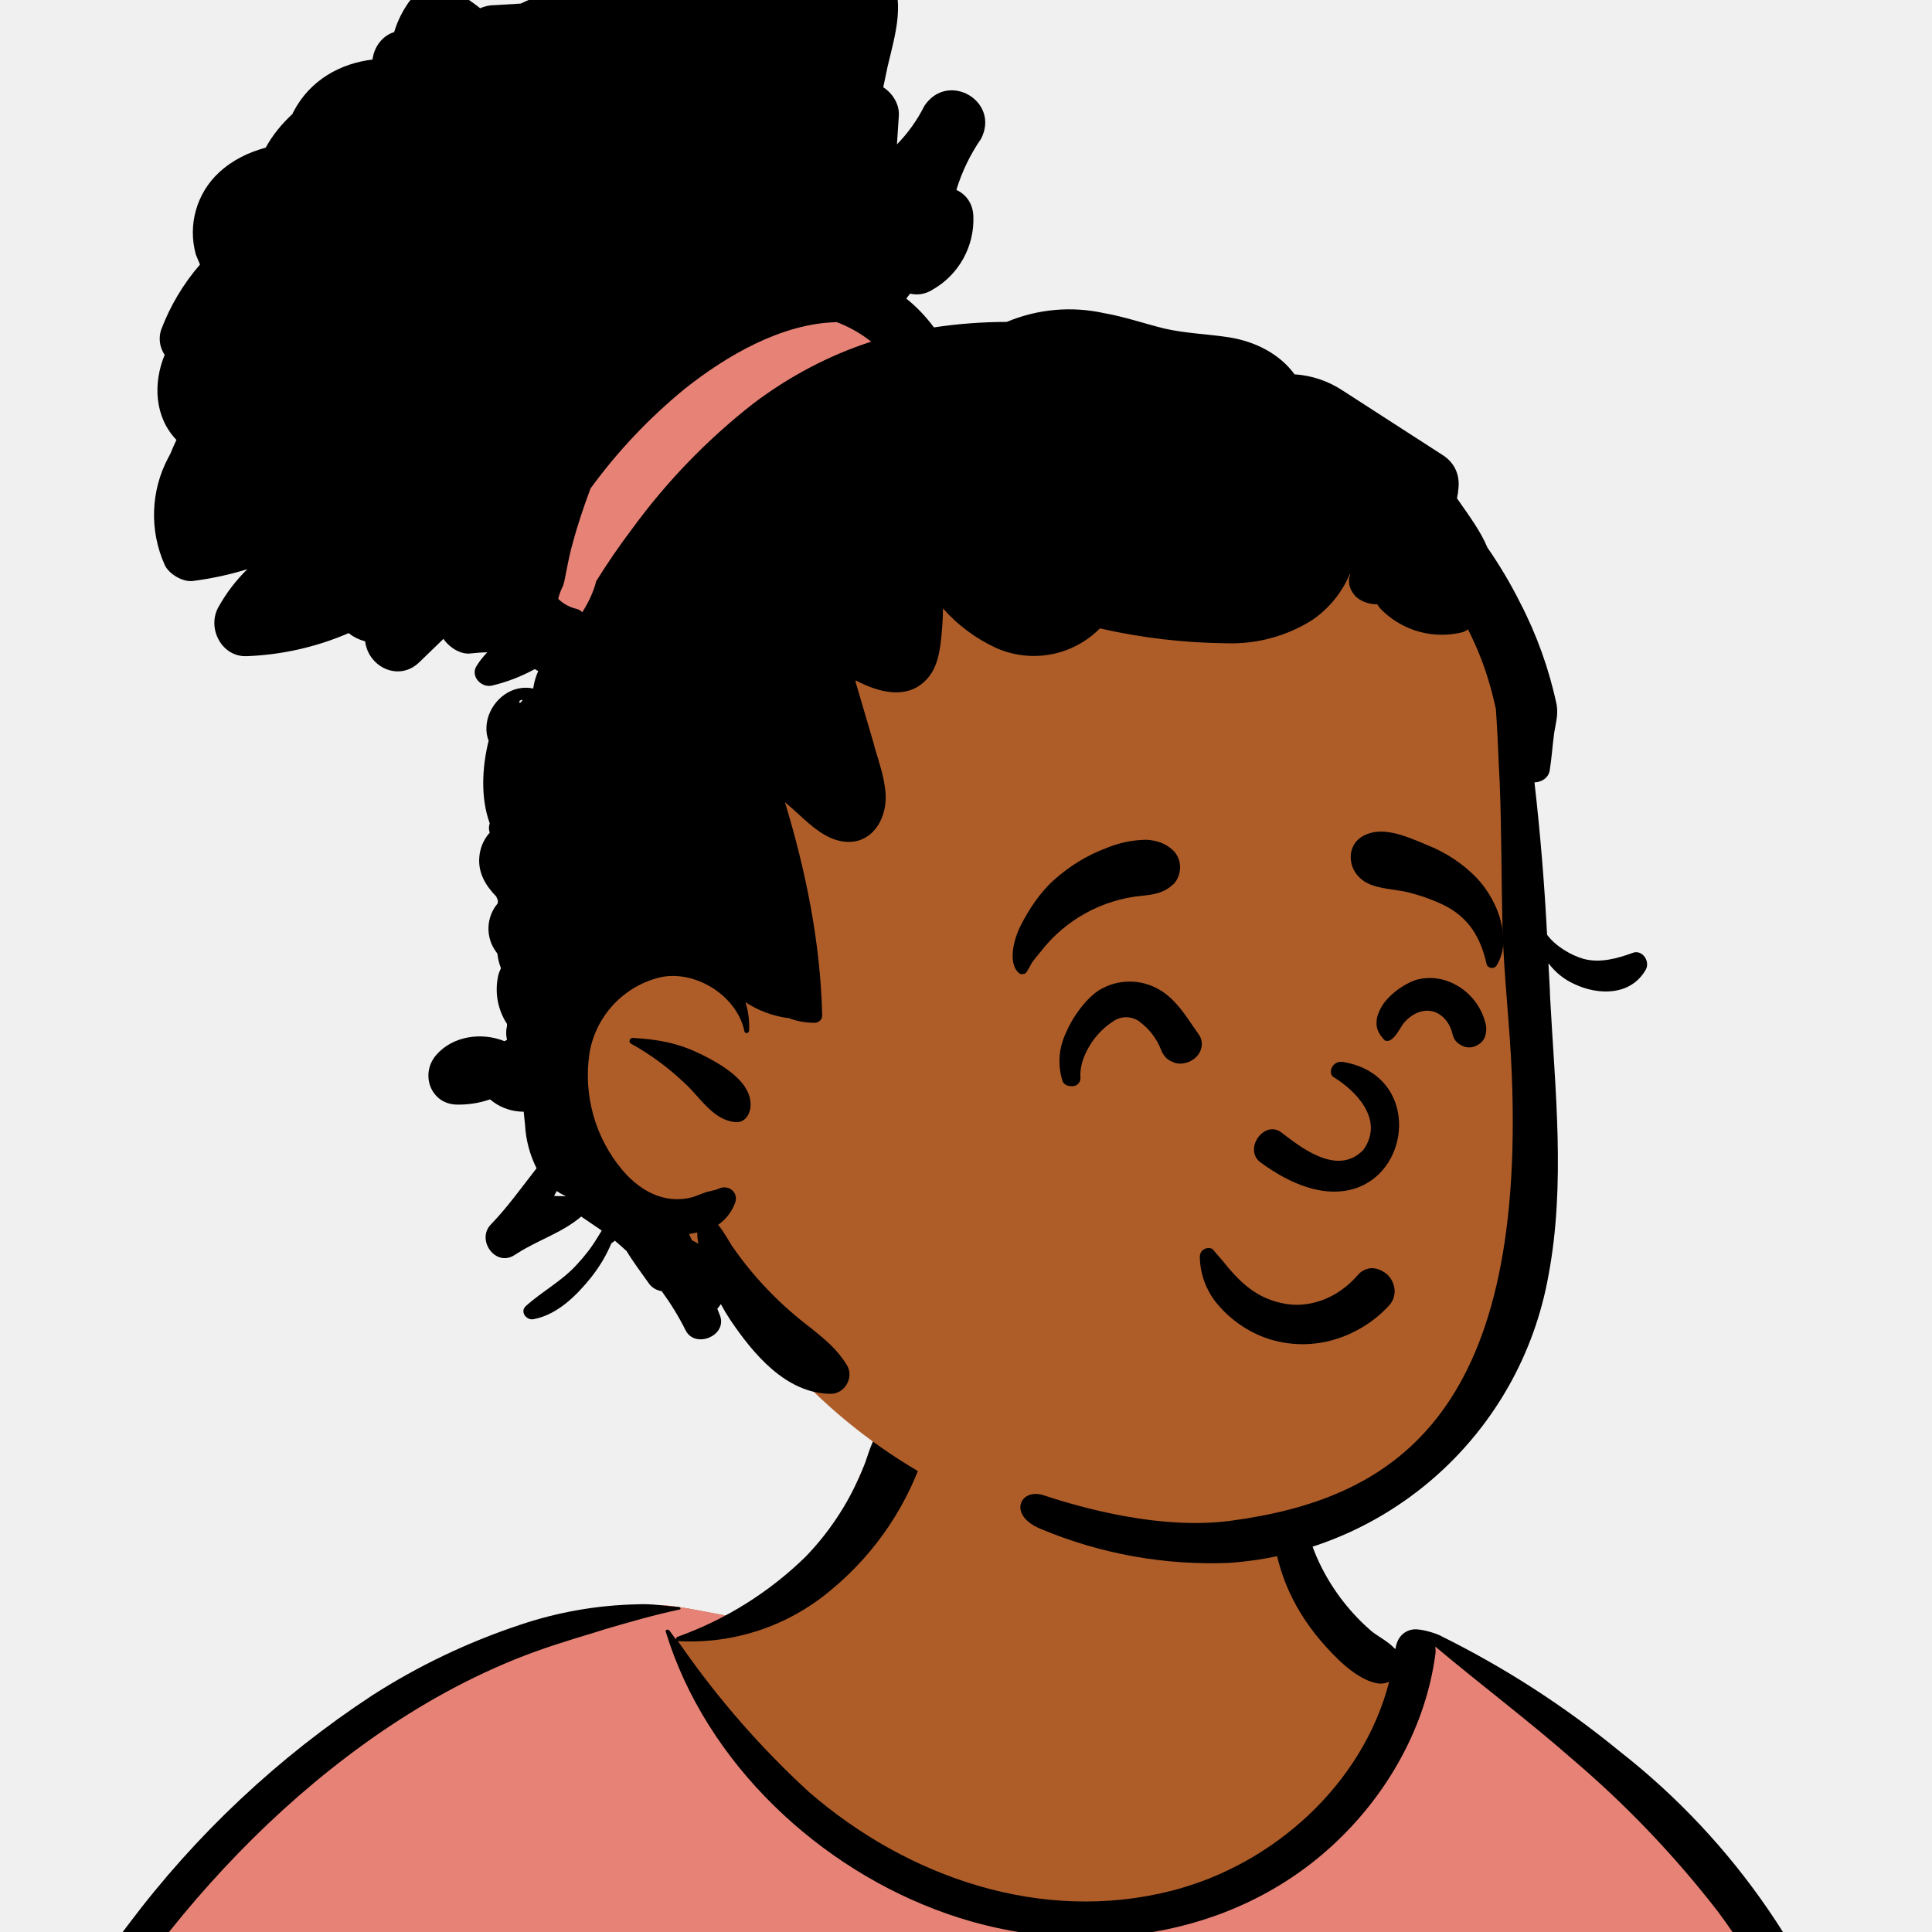
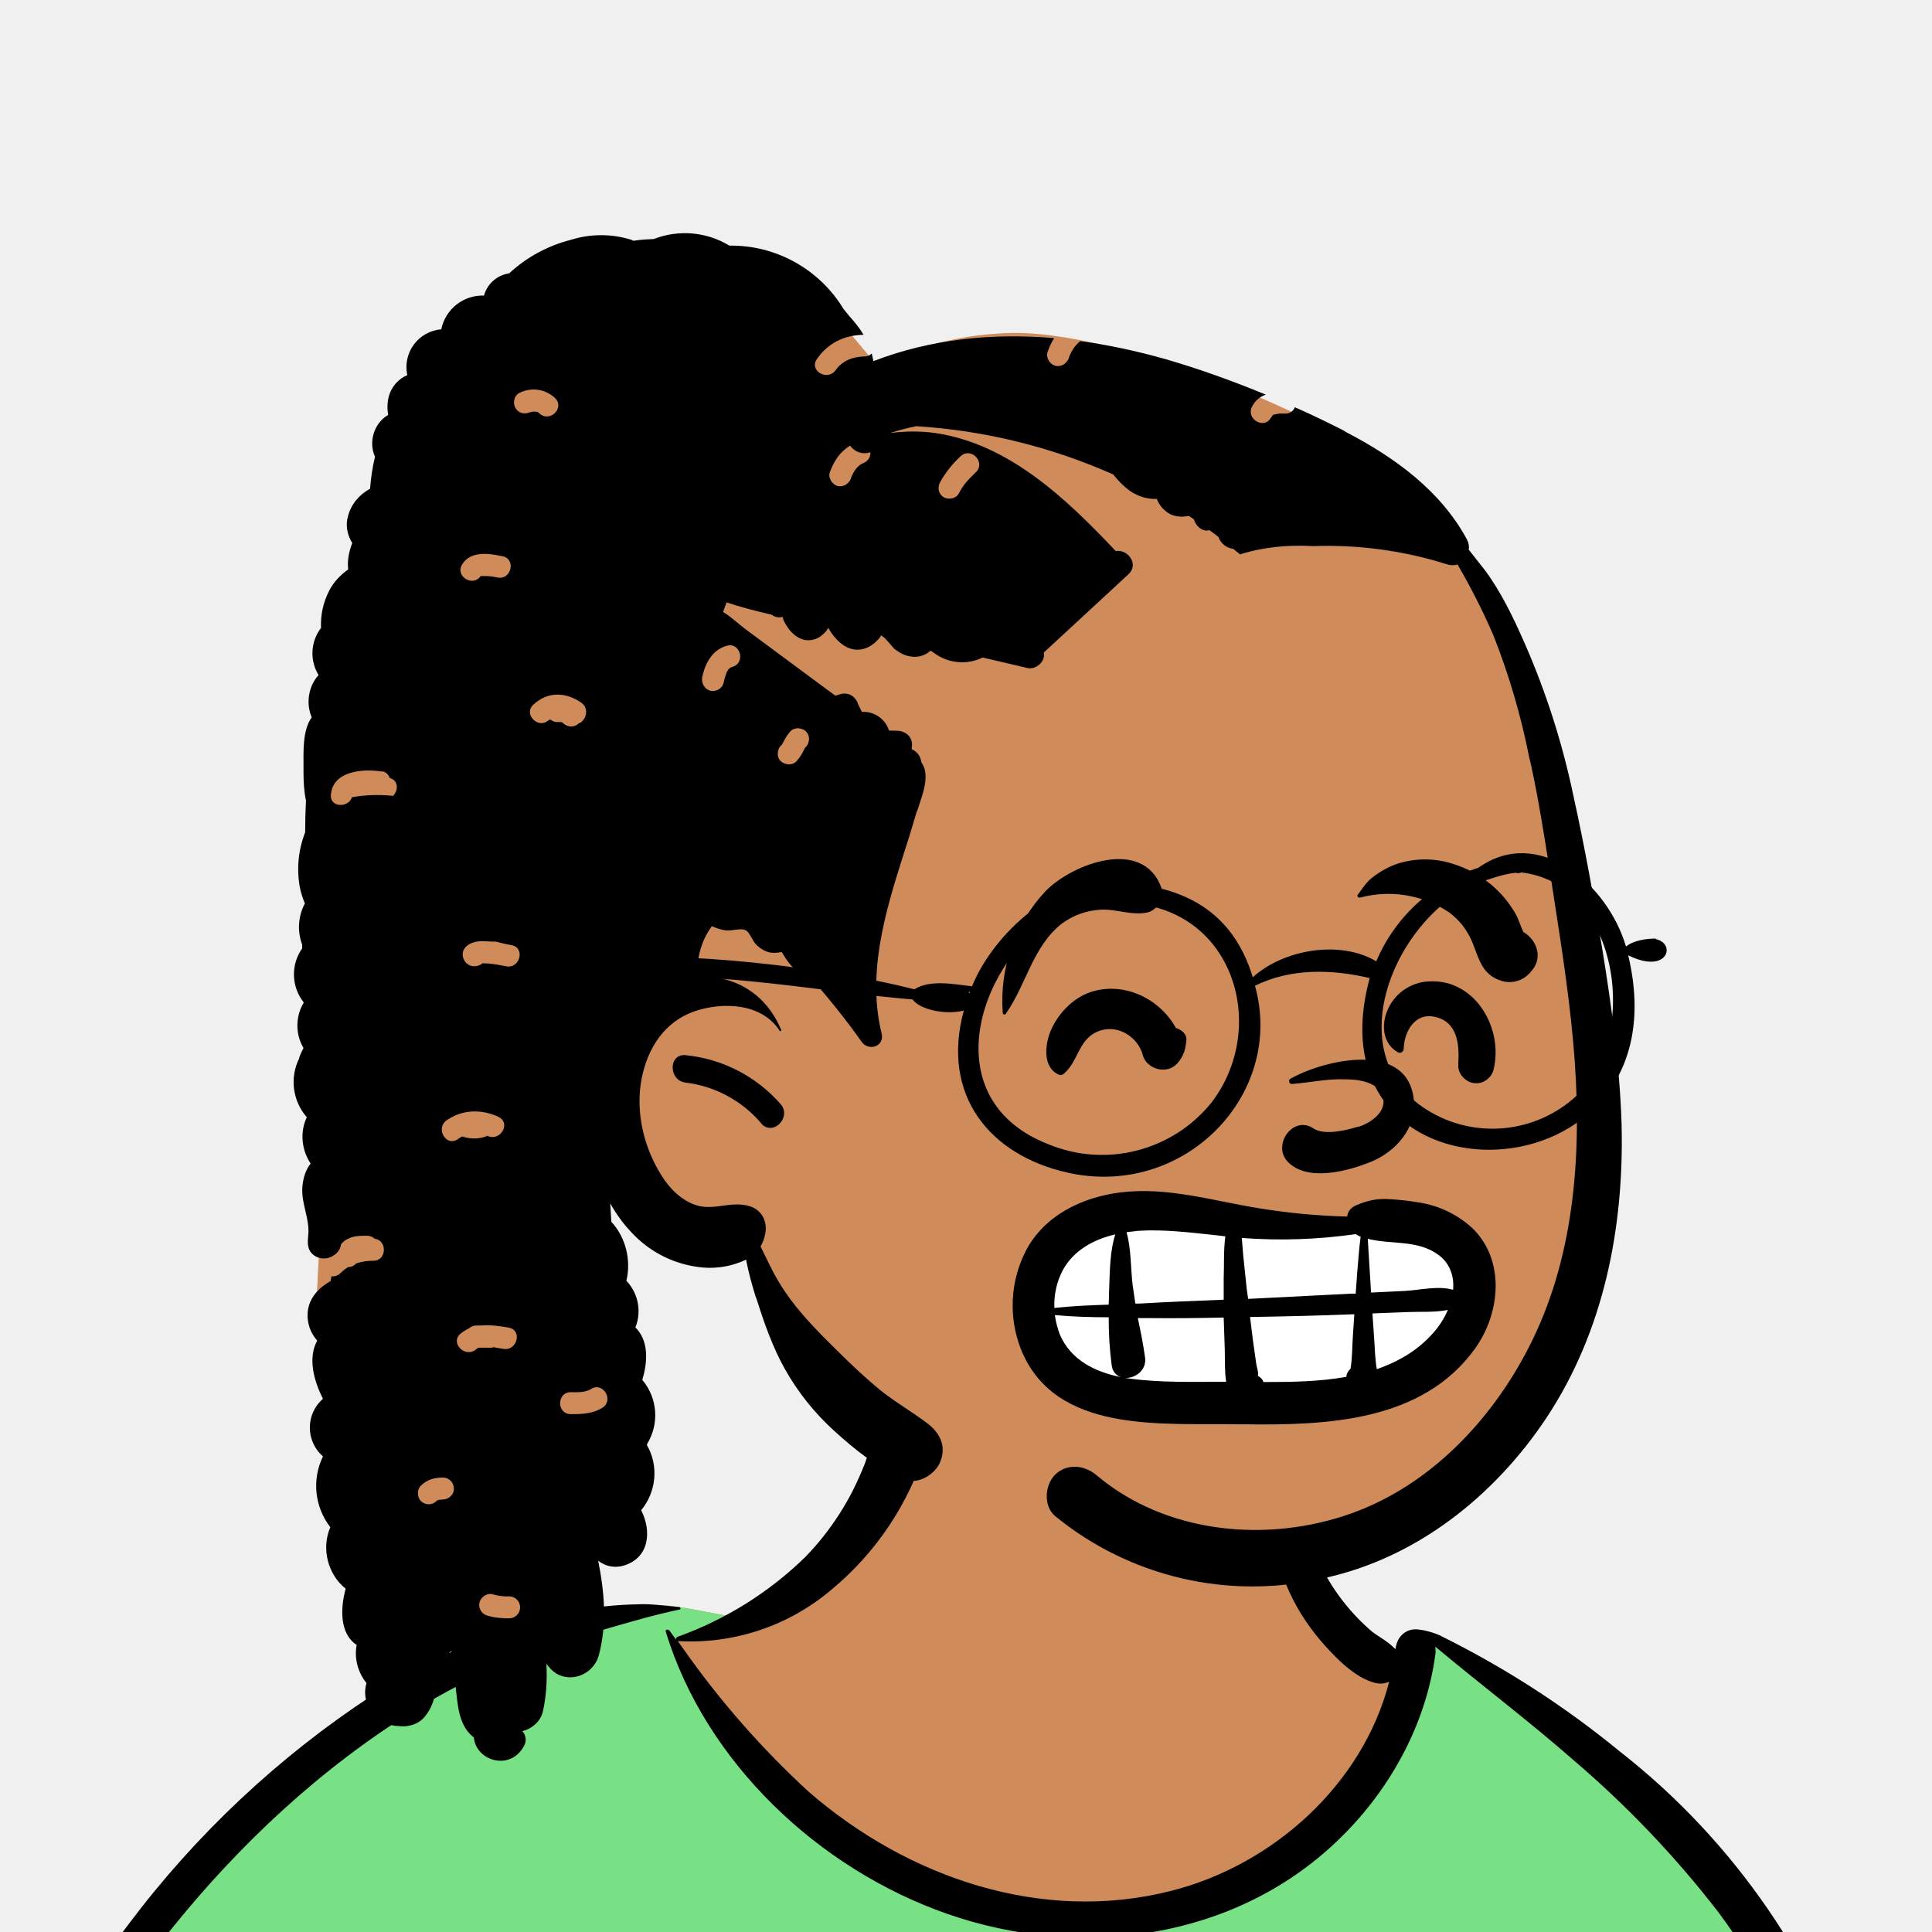
<svg xmlns="http://www.w3.org/2000/svg" viewBox="0 0 704 704" fill="none" shape-rendering="auto" width="256" height="256">
  <mask id="viewboxMask">
    <rect width="704" height="704" rx="0" ry="0" x="0" y="0" fill="#fff" />
  </mask>
  <g mask="url(#viewboxMask)">
    <g fill-rule="evenodd" clip-rule="evenodd">
-       <path d="M705.3 1074a2351.1 2351.1 0 0 1-15.6-101c-1-7.7-2.5-16.4 2.7-22 7.3-8 14-14.8 14.8-26.2.8-10.7-2.8-22.4-5-32.8a809.4 809.4 0 0 0-17.3-64.7c-6.6-21.7-13.9-43.2-21.3-64.6-6.9-20-13.5-40.3-22.5-59.5-17-36.5-46-63.5-81.6-81.6-9-4.5-27-20.5-36.3-24-8.5-3.4-8.5 6.3-16.9 2.6-6.7-2.9-13-6.7-16.7-13.2-4-7-14.3-16.9-15.9-25-3.3-17.4.3-32.2-12-45.3a90 90 0 0 0-41.1-23.8c-33.7-9.3-78.5-2.8-98.8 28.5-9.7 14.9-13 33-26.2 45.1-11.4 10.7-8.8 18-23.6 23.4-.9.3-23.6-4.5-24.4-4.2-16.2-3.5-31.7 6.2-46.5 11.8a325.4 325.4 0 0 0-63 32.3 399.2 399.2 0 0 0-102.3 98.5 482.5 482.5 0 0 0-76.4 161c-1.7 6.4-3.5 13-1.5 19.4 1.7 5.3 5.4 9.2 9.8 12.4 6 4.3 18 7 17.7 15.7-.1 6.6-2.4 13.5-3.5 20-1.3 7.7-2.3 15.5-3.4 23.2-4.8 35.4-8.6 71-10.3 106.6a920 920 0 0 0-.5 106c.1 2.3.8 4.5 2 6.2-1 .4-1.2 2.4.1 2.7l2.7.5a12 12 0 0 0 7 2.4l5.5.2c19.3 4 38.6 7.9 58.1 10.8 23.8 3.5 47.6 6.3 71.5 8.7 49.2 4.8 98 3.2 147.1.6a1877 1877 0 0 1 147.4-2c49.2 1.4 98.4 3.5 147.6 4.4 55 1 110-.5 164.8-5 7.5-.5 12.2-6.5 10.7-14-8.9-44.7-19-89.1-27-134Z" fill="#ae5d29" />
-       <path d="m201 597.5 1.2-.4c14.5-5.7 29.6-14.8 45.4-11.4.5-.2 10.8 1.9 17.9 3.2l-6.7 7L247 598c40.7 67.1 88.8 100.7 144.3 100.7 55.5 0 97.7-33.6 126.4-100.7l4-1c.4 0 1 .2 1.5.4 9.3 3.6 27.4 19.6 36.3 24.1 35.6 18 64.5 45 81.6 81.6 8.7 18.6 15.2 38 21.8 57.5l.7 2c7.4 21.4 14.7 43 21.3 64.6 6.3 20.4 12 41 16.6 61.8l.7 2.9c2.2 10.4 5.8 22 5 32.8a29 29 0 0 1-3 10.7l-80.4 29 38.4 261.3c-35.1 1.5-70.3 2-105.5 1.3-49.2-.9-98.4-3-147.6-4.3-47.7-1.2-95.3-.7-143 1.7l-12 .6a946.3 946.3 0 0 1-139.5-1l-3.1-.3v-38.3l16.3-212.9-83-15.6-81.3-39.5a21.7 21.7 0 0 1-5.6-8.8c-1.9-6-.5-12 1-18l.5-1.3a492.8 492.8 0 0 1 76.4-161A399.3 399.3 0 0 1 138 629.7c19.8-13 40.9-23.9 63-32.3Z" fill="#e78276" />
+       <path d="M705.3 1074a2351.1 2351.1 0 0 1-15.6-101c-1-7.7-2.5-16.4 2.7-22 7.3-8 14-14.8 14.8-26.2.8-10.7-2.8-22.4-5-32.8a809.4 809.4 0 0 0-17.3-64.7c-6.6-21.7-13.9-43.2-21.3-64.6-6.9-20-13.5-40.3-22.5-59.5-17-36.5-46-63.5-81.6-81.6-9-4.5-27-20.5-36.3-24-8.5-3.4-8.5 6.3-16.9 2.6-6.7-2.9-13-6.7-16.7-13.2-4-7-14.3-16.9-15.9-25-3.3-17.4.3-32.2-12-45.3a90 90 0 0 0-41.1-23.8c-33.7-9.3-78.5-2.8-98.8 28.5-9.7 14.9-13 33-26.2 45.1-11.4 10.7-8.8 18-23.6 23.4-.9.3-23.6-4.5-24.4-4.2-16.2-3.5-31.7 6.2-46.5 11.8a325.4 325.4 0 0 0-63 32.3 399.2 399.2 0 0 0-102.3 98.5 482.5 482.5 0 0 0-76.4 161c-1.7 6.4-3.5 13-1.5 19.4 1.7 5.3 5.4 9.2 9.8 12.4 6 4.3 18 7 17.7 15.7-.1 6.6-2.4 13.5-3.5 20-1.3 7.7-2.3 15.5-3.4 23.2-4.8 35.4-8.6 71-10.3 106.6a920 920 0 0 0-.5 106c.1 2.3.8 4.5 2 6.2-1 .4-1.2 2.4.1 2.7l2.7.5a12 12 0 0 0 7 2.4l5.5.2c19.3 4 38.6 7.9 58.1 10.8 23.8 3.5 47.6 6.3 71.5 8.7 49.2 4.8 98 3.2 147.1.6a1877 1877 0 0 1 147.4-2c49.2 1.4 98.4 3.5 147.6 4.4 55 1 110-.5 164.8-5 7.5-.5 12.2-6.5 10.7-14-8.9-44.7-19-89.1-27-134Z" fill="#d08b5b" />
+       <path d="m201 597.5 1.2-.4c14.5-5.7 29.6-14.8 45.4-11.4.5-.2 10.8 1.9 17.9 3.2l-6.7 7L247 598c40.7 67.1 88.8 100.7 144.3 100.7 55.5 0 97.7-33.6 126.4-100.7l4-1c.4 0 1 .2 1.5.4 9.3 3.6 27.4 19.6 36.3 24.1 35.6 18 64.5 45 81.6 81.6 8.7 18.6 15.2 38 21.8 57.5l.7 2c7.4 21.4 14.7 43 21.3 64.6 6.3 20.4 12 41 16.6 61.8l.7 2.9c2.2 10.4 5.8 22 5 32.8a29 29 0 0 1-3 10.7l-80.4 29 38.4 261.3c-35.1 1.5-70.3 2-105.5 1.3-49.2-.9-98.4-3-147.6-4.3-47.7-1.2-95.3-.7-143 1.7l-12 .6a946.3 946.3 0 0 1-139.5-1l-3.1-.3v-38.3l16.3-212.9-83-15.6-81.3-39.5a21.7 21.7 0 0 1-5.6-8.8c-1.9-6-.5-12 1-18l.5-1.3a492.8 492.8 0 0 1 76.4-161A399.3 399.3 0 0 1 138 629.7c19.8-13 40.9-23.9 63-32.3Z" fill="#78e185" />
      <path d="M232.2 584.6c5.1-.3 10.3.6 15.4 1 .4.1.6.8 0 .9-9 1.9-18 4.5-26.9 7.1l-3.8 1.2c-10 3-19.8 6-29.6 10-19.4 7.9-37.8 18.5-54.8 30.8C67.2 682.8 20 754.3-9.9 828.3a526 526 0 0 0-24.3 77c-.4 1.6-2 5.4-1 7 .7 1.3 3.6 2.1 5 2.9l4.5 2.3 25.2 12.9 2.3 1.1c38 18.6 78.4 34.4 121 35.5l.4-3.7a342 342 0 0 1 9.9-60c.3-1 1.6-.6 1.7.3 3 23.1 2 46.4 1 69.7-1.8 41-4.3 82.2-6.5 123.3-1.2 20.6-2.6 41-3.9 61.7-1.3 20.5-1.7 41.6-4.7 62-.6 4.6-6 7-10 6.6-4.4-.5-7.9-4.5-8-9 0-11.9 1.5-24 2.4-35.8l2.5-33.8c3.1-41.1 6.8-82.2 10.2-123.3a4771 4771 0 0 1 3.8-43.7C76.4 979.8 34.2 963-6.1 943.5c-.6 13.2-2 26.5-3.4 39.6-3.8 36.8-7.1 73.6-9.6 110.5a2254.2 2254.2 0 0 0-4.2 92.7l-.2 7c0 4.4-.5 8.5-4.3 11.7-3.7 3.3-8.9 3.5-12.6 0-5-4.6-4.2-10.9-4-17.1a1675.6 1675.6 0 0 1 1.8-47.2 1321 1321 0 0 1 10.5-109.5l2-14c3.5-26 7.5-52.7 15.5-77.9-3.1-1.5-6.2-3-9.3-4.7-5.5-2.7-11.2-5.4-16.6-8.4-4.2-2.5-7.9-5.8-9-10.8-1.4-5.5.6-11.5 2-16.9v-.4a502 502 0 0 1 26.6-80 523.2 523.2 0 0 1 67.8-117 353.8 353.8 0 0 1 88.7-83.3 239 239 0 0 1 53.8-25.7 142.6 142.6 0 0 1 42.8-7.5Zm90.1-66c6-6.5 18.1.2 15.2 8.8a108.2 108.2 0 0 1-34.7 52A79.4 79.4 0 0 1 247 598l1.7 2.4a321.1 321.1 0 0 0 46.1 52.6c36 31.2 84.8 48 132 36 37.1-9.4 69.8-38.8 79.4-76.2-1.3.6-3 .9-4.8.5-7.7-1.7-15.3-9.8-20.3-15.6-5.3-6.3-9.5-13-12.6-20.7-5.6-14-7.4-32.1.3-45.7 1-1.7 3-.7 3.3 1l.3 2.5c1.5 12.7 3.3 25 9.3 36.6a76 76 0 0 0 18.2 23.1c2.6 2 5.8 3.6 8.1 6l.5.4c.6-5 4.1-7.3 7.6-7.2 3.3.2 7.3 1.6 8.8 2.3l.1.1a341 341 0 0 1 65.1 42 259 259 0 0 1 88.4 129c7.5 25.3 11.8 51.4 16.3 77.4l2.8 16c4.2 23.9 8.9 48.4 18.4 70.7 2.5 5.7.6 11.1-5.5 13.4A1493 1493 0 0 1 688 953c3.7 16 6 32.5 8.7 48.5 6 34.1 13.2 68 19.4 102 3.2 17.5 6.1 35 9.3 52.3l4.7 25.2 2.4 13.6.1.7c.5 2.4 1 4.9.4 7.3-.8 2.7-2.9 4.6-4.8 6.6-1.6 1.6-3.8 1.6-5.7.7l-.7-.3c-3.4-1.6-6-3.2-7.3-7-.7-2.5-1-5.2-1.5-7.7a3535.6 3535.6 0 0 1-7.8-43.6l-1.6-9.1c-5.2-31.4-10.2-62.9-12.8-94.5-1-14-2.3-28.1-3.5-42.2l-.9-10.5c-1.1-13.3-2.5-27-2.7-40.5l-4.5 1.6L657 964c-5.5 2-12.5 6-18.4 5.2-2.9-.3-5-1.2-6.8-2.9 2 28.8 4.8 57.4 8.5 86a1965.7 1965.7 0 0 0 22 135c.6 3.2 1.4 6.4 1.9 9.6.5 3.7-.5 5.9-2.5 9-1.7 2.4-5 3.7-7.8 2-3.6-2.3-5.5-4.3-6.5-8.4-1-3.7-1.6-7.6-2.3-11.4a1654.2 1654.2 0 0 1-11.4-65.2c-7.8-52-12.7-104.4-15.2-156.8a1388 1388 0 0 1-1.4-77.8c0-13.3.5-26.6 1.4-39.9 1-13.4 3-26.5 4.8-39.8 0-.5.7-.5.7 0 .8 14.9 2.1 29.8 2.8 44.7.6 14.3.9 28.5 1.4 42.8.6 18.7 1.5 37.5 2.7 56.2a9.6 9.6 0 0 1 8.5-3.1c4.7-1 9.7-3.4 14.1-5l16.8-5.5 26.4-8.7a679 679 0 0 1-18-80.8l-2-12.3c-4-24.2-8.5-48.5-15.8-72a229.8 229.8 0 0 0-34.8-68.2 370.2 370.2 0 0 0-52.7-55.3C557 627 539.7 614 523 600c.1.9.2 2 0 3-3.5 25.9-17 50-35.8 67.9-37.7 36-93.6 43.4-142 26.5-46.7-16.3-88-55-102.6-102.8-.3-.8.8-1 1.3-.5l2.4 3.3c0-.4.2-.9.7-1a129 129 0 0 0 46.6-29.2 100.2 100.2 0 0 0 21.3-33.3l.4-1c1.7-5 3.2-10.2 7-14.2Z" fill="#000" />
    </g>
    <g transform="matrix(.99789 0 0 1 156 62)">
      <g fill-rule="evenodd" clip-rule="evenodd">
-         <path d="M397.5 243.8c-2.4-30.8 1.3-63-10.5-92.2-20.7-48.5-78.7-64.7-123.6-83.1-18-5.4-78.6-6.1-99.6-13.1-47.7-16-59.1-35-97-4.6a41.2 41.2 0 0 0-13.4 18.5h.2c-.9 3.2 0 6.4 1.9 8.9a61.8 61.8 0 0 0-14.9 64.3c27.5 58.2 26.2 89.7 17.4 152.2-11.6 58.4 14.8 79.8 58.7 111.5-1.8 3.5-2.2 8 .1 11.1 50.7 71.2 146.2 105.2 228 69 33.3-14.7 48.1-50 56.6-82a228.4 228.4 0 0 0 4.9-109.8c-3.3-16.9-7.5-33.6-8.8-50.7Z" fill="#ae5d29" />
-         <path d="m34.6 156.5 30.1 20.1L172.6 63l-36-28.2s-65 48-77.8 60.8c-12.8 12.7-24.2 61-24.2 61Z" fill="#e78276" />
-         <path d="M105.2-96.9c6.2-.9 10.8 3 13 8.3l.2.3 2.3 5.4c15.4-7.6 37.4-5.7 47.1 9.6 7 11 2.7 24 0 35.5l-1.6 7.6c3.3 2.1 5.8 6 5.7 9.9v.3l-.7 10.6a55.2 55.2 0 0 0 10-14c8.6-12.9 27.8-1.7 20.7 12a67 67 0 0 0-9 18.6c3.3 1.5 6 4.7 6.2 9.5a29.4 29.4 0 0 1-14.8 26.8c-2.8 1.8-5.7 2.1-8.3 1.5l-1.4 1.8c3.8 3 7.2 6.6 10.1 10.5a182 182 0 0 1 26.6-2 59 59 0 0 1 35.5-3.2c7.5 1.3 14.7 3.8 22 5.6 7.8 1.8 15.7 2 23.6 3.2 10 1.6 18.6 6.2 24 13.5a36 36 0 0 1 17.7 6l36.5 23.5c4.6 3 6.4 7.8 5.5 13.1v.4l-.4 2.2 1 1.4c3.6 5.2 7.7 10.7 10.1 16.5 4.5 6.5 8.5 13.2 12 20.2a146.5 146.5 0 0 1 13.3 37.1c.6 3.7-.3 6.6-.9 10.2-.6 4.5-.9 9-1.6 13.5-.4 3-3 4.5-5.6 4.6a889.4 889.4 0 0 1 4.6 55.5c3 4.2 9 7.6 13.3 8.8 6 1.6 12.3-.1 18-2.2 3.5-1.3 6.5 3.2 4.7 6.2-5.4 9.4-17.1 9.4-26 5.2-3.8-1.7-7-4.3-9.5-7.6l.5 9.5.1 2.8c1.8 33.6 5.7 68.3-.6 101.5a127.5 127.5 0 0 1-116.6 104.7 161 161 0 0 1-68.6-12.3c-12.6-5-7.7-15.3 1-12.3 15.2 5 43 12.5 67.8 9.3 58.5-7.7 108.2-37 103-163-.7-17.8-2.9-35.7-3.4-53.6-.4-17.4-.3-35-1-52.4l-.3-6c-.3-6.9-.6-13.9-1.1-20.9-.7-2.7-1.2-5.4-2-8-2-7.3-4.8-14.3-8.2-21-.7.6-1.5 1-2.5 1.2a31.2 31.2 0 0 1-28-7.3c-1.2-1-2-2-2.6-3-3 0-6.2-1-8.2-3.2-2.2-2.6-2.6-5.2-1.7-7.7v-.2h-.1a38.5 38.5 0 0 1-13.7 16.8 55.5 55.5 0 0 1-31.5 8.5 218.2 218.2 0 0 1-46-5.4c-.2 0-.3.2-.4.3a34 34 0 0 1-37.6 6.8 58.5 58.5 0 0 1-19.4-14.4c0 3-.2 6.2-.5 9.3l-.1 1.2c-.6 5.8-1.6 11.9-6 16-7 6.8-17.2 4-25.3-.3v.6l6.6 22.4.4 1.6c1.6 5.3 3.4 10.6 3.9 16 1 10.7-6.1 21.1-17.9 17.6-6.2-1.9-11.1-7-15.8-11.2l-3-2.6c7.7 25.3 13 51.4 13.6 77.8 0 1.4-1.2 2.5-2.6 2.6-3.2 0-6.6-.5-9.8-1.8h-.6a37.2 37.2 0 0 1-15-5.7c1 3.2 1.5 6.7 1.3 10.4-.1 1-1.5 1.2-1.7.2-2.6-12.7-17.4-22.2-30.2-19.8a34.3 34.3 0 0 0-26.4 27.9 53.7 53.7 0 0 0 11.9 42.3c4.3 5.1 10 9.4 16.8 10.5 3.1.5 6.3.3 9.4-.6l3.7-1.4c1.7-.7 3.8-.8 5.5-1.6 3.8-1.7 7.6 1.8 5.7 5.7a16.4 16.4 0 0 1-6 7.5c2.3 2.8 4.3 6.6 5 7.6a128.7 128.7 0 0 0 26.8 28.4l2.3 1.8c5 4 9.4 7.6 12.9 13.3 2.8 4.5-.8 10.6-6 10.5-16.3-.2-28.2-14.6-36.6-27a69.7 69.7 0 0 1-3.4-5.7 12 12 0 0 1-1.3 1.7l1 2.5c2.7 7.4-9.2 12.2-12.6 5.3-2.5-5-5.4-9.7-8.7-14.2-1.9-.3-3.8-1.4-4.8-3-2.6-3.7-5.6-7.6-8-11.6a102 102 0 0 0-4.3-3.8l-1.3 1c-1.8 4.2-4 8-6.8 11.6l-.6.8c-5.4 6.7-12.4 13.6-21 15.2-2.6.5-5.1-2.7-2.8-4.8 6-5.4 13.2-9.1 18.7-15.2 2.8-3 5.3-6.2 7.4-9.7l.5-.8 1.1-1.8-7.5-5.1c-6.9 5.9-15.9 8.6-23.5 13.5l-.8.5c-7 4.6-14.2-5.6-8.6-11.2 6-6.2 11.2-13.5 16.6-20.4a40 40 0 0 1-4.2-15.8l-.5-4.8c-3.9 0-7.8-1.2-11-3.5l-1.3-1c-4 1.4-8.2 2-12.3 1.9-9.4-.3-13.3-11.1-7.4-18 6-7 16.6-8.5 25-5.1l.9-.5c-.4-1.8-.4-3.5 0-5v-.8a23 23 0 0 1-3.2-17.6c.2-.9.6-1.8 1-2.7-.7-1.7-1.1-3.5-1.3-5.3l-.5-.7a14.2 14.2 0 0 1 .6-17.6l.1-1-.6-1.5c-3.9-4-6.7-8.6-6.2-14.4a15 15 0 0 1 3.8-8.9 5 5 0 0 1 0-3.4c-3.3-9-2.9-20-.4-30.1-.6-1.5-.9-3.2-.8-5 .3-7.5 6.8-14.4 14.5-14.3 1 0 1.8.1 2.6.3v-.2c.3-2.2 1-4.3 1.8-6.2a4 4 0 0 1-1.2-.7c-5 2.7-10.1 4.7-15.6 6-4 1-8.2-3.5-5.6-7.3 1.1-1.8 2.4-3.3 3.8-4.8-2 0-4 .2-6 .4-3.6.5-7.7-2-10-5.3l-8.8 8.5c-7.4 7.2-18.6 1.9-19.8-7.6-2.2-.6-4.3-1.6-6-3a104 104 0 0 1-37.2 8.4c-9.3.4-14.7-10.4-10.3-18A60 60 0 0 1-66 145.4c-6.4 2-13 3.4-19.9 4.3-3.6.5-8.8-2.5-10.3-5.9a44.4 44.4 0 0 1 1.3-39l.8-1.5a75 75 0 0 1 2.2-5c-8-8.3-8.6-20.6-4.3-31a10.4 10.4 0 0 1-1.3-9.1 78.7 78.7 0 0 1 14.2-23.8l-1.5-3.6a29.8 29.8 0 0 1 8.5-30c5-4.6 10.8-7.3 17-9 2.5-4.6 5.9-8.7 9.7-12.2l.5-1c6-11.4 17-17.5 28.8-18.9.5-4.4 3.5-8.7 7.9-10 1.2-4 3-7.6 5.4-11C-3-66.4 3.4-69 9.5-65.4c3.3 1.9 6.5 4 9.5 6.4a13 13 0 0 1 4.5-1.1h.5l9.8-.6 12.4-5.6a33.2 33.2 0 0 1 18.7-7.5 89.9 89.9 0 0 1 29.8-4.7l.2-5.6v-1c-.2-6 4.7-10.8 10.3-11.7Zm-6.9 484-3 .6 1 2.2 2.4 1.3c-.3-1.4-.4-2.7-.4-4ZM47 372l-.7 1.2-.3.6 4.2.1v-.1l-.5-.2c-1-.5-1.9-1-2.7-1.6Zm27.7-55.8c8.9.5 16.4 1.8 24.4 5.7l.7.3c7.1 3.6 18.9 10 17.9 19.4-.3 2.7-2.2 5.5-5.3 5.3-8.3-.6-13-9-18.7-14.2a96.6 96.6 0 0 0-19.6-14.4c-1-.5-.6-2 .5-2.1h.1Zm-40-123.2c-2.2 0-1.5 2.1-.4.4 0-.2.2-.3.3-.4ZM149 55.4c-20 .5-40.2 12.3-55.3 24.3A196 196 0 0 0 59.3 116c-2.5 6.7-4.8 13.5-6.6 20.3-1.3 4.5-2 9-3 13.7l-.4 1.4a22 22 0 0 0-1.8 4.8c1.8 1.8 4.2 3.1 6.8 3.7.8.2 1.5.7 2 1.2 2.2-3.5 4-7.2 5-11v-.2c4.1-6.6 8.5-13 13.2-19.2A230 230 0 0 1 118.8 85c13-9.8 27.5-17.5 43-22.5a47 47 0 0 0-12.8-7.2Z" fill="#000" />
+         <path d="m154 59.3 8.6 10.3c-4.7 3.4-9.2 6.8-13.5 10.2a118 118 0 0 1 65-20.5c45.3 0 137.4 39 158.2 67 10.3 14 29.5 56.8 39.5 103.3 8 37.4 19.9 143 8 182.7-15.2 50.7-65.3 97.7-117 97.7s-131.9-37.3-189-119c-2.6-3.8-32.5-8.1-54-22.2l5.7 61.9 4.3 36-1 2.5c-15.3 41.4-27.4 63-36.4 64.8-9.1 1.9-27.7-13.1-55.8-44.9l-3.6-15c-9.1-38.5-13.7-59.1-13.7-62v-.5c.2-6.5 2.4-43.3 2.4-53.2V210C-8 109.5 20.7 59.3 48.2 59.3H154Z" fill="#d08b5b" />
+         <path d="M82.4 25.1a31.3 31.3 0 0 1 27.6 2.4 48 48 0 0 1 41.7 23.1l.5.6 1.8 2.2c1.8 2 3.6 4.2 5 6.6-7 .1-13 3-17 8.8-3 4.2 3.7 8.2 6.7 4.2l.1-.1c2.5-3.5 6.3-4.9 10.4-5 1.2 0 2.1-.4 2.8-1.1l.6 2.8c21-8.1 43.6-10.3 66-8.4-1 1.6-1.8 3.3-2.4 5.1-.7 2 .8 4.4 2.8 5 2.1.5 4-.7 4.9-2.6v-.2c.9-2.5 2.3-4.6 4.2-6.2 10.6 1.4 21 3.7 31.3 6.6 12.4 3.6 24.6 8 36.5 12.9-2 .7-3.8 2-5 4.3-2.4 4.5 4.3 8.5 6.8 4.2l.1-.1.7-1 .4-.1.6-.2h.3l.9-.2h2.3c1.8 0 3-1 3.5-2.3 6 2.6 11.7 5.4 17.5 8.3l1.3.8c17.7 9.2 34.4 21.3 44 39 .7 1.3.9 2.6.7 3.8l6 7.6c5.9 8 10.2 17 14.2 26a282 282 0 0 1 18 56c4.1 18.5 7.5 37.3 10.6 56.2 3.4 20.9 6.3 42 7 63.2 1 37.8-6.4 75.8-27.6 107.6-19 28.4-47.5 51-81.3 58.2a114 114 0 0 1-98-22.7c-4.3-3.7-3.7-11.2 0-15 4.3-4.2 10.6-3.6 15 0 25.5 21.6 62.7 25 93.4 14 28.5-10.2 50.8-33.7 64.4-60 16.7-32.2 19.5-69.2 17-104.7-1.4-19.6-4.4-39-7.4-58.3l-1.8-11.6c-2-12.7-4-25.3-6.7-37.8l-.7-2.9a256 256 0 0 0-13.1-44.6 240.2 240.2 0 0 0-13.1-25.8c-1 .3-2.3.4-3.6 0a145.6 145.6 0 0 0-49.2-6.7c-9-.5-18 .3-26.6 3a187 187 0 0 0-2.5-2 6.6 6.6 0 0 1-5.4-4.3c-1-.9-2.2-1.7-3.3-2.5-2.7.7-5-1.6-5.7-4l-1.8-1.2-1.4.2c-2 .2-4-.1-5.7-1a10.5 10.5 0 0 1-4.6-5.4c-3.3.2-6.8-.9-9.8-2.9a29.7 29.7 0 0 1-6.1-6 209.5 209.5 0 0 0-72-17.6 99 99 0 0 0-9.6 2.5c5.5-.7 11-.8 16.7 0 26.9 4 47.8 24 65.8 43 4.3-.8 8.6 4.7 4.7 8.4l-31 28.6c.8 3.2-2.9 6.4-6 5.6l-16.3-3.8a17.2 17.2 0 0 1-17.8-1.7l-1.2-.8-1.2.9a8.7 8.7 0 0 1-6.2 1.2c-2.2-.3-4.2-1.5-5.9-2.8-1-1-3.6-4.6-5-4.9h-.1c1 0-2 2.9-2.9 3.4a9 9 0 0 1-6.3 1.8c-4.1-.4-7.6-4.1-9.6-7.6l-.2-.3v-.1.2h-.1c-.3.9-1.3 1.8-2 2.4a7.6 7.6 0 0 1-6.4 1.9c-2-.4-3.8-1.6-5.1-3.1l-.3-.3c-.4-.4-3-4-2.6-5h-.1c-1.7.4-3 0-4-.8-5.6-1.3-11.2-2.7-16.5-4.5l-1.3 3.5c3 1.8 5.7 4.4 8.1 6.2l14.2 10.5 18.7 13.8 2-.6c2.8-.7 5.2.8 6.2 3.3v.2l1.5 3a9.8 9.8 0 0 1 9.9 6.8l3.5.1c3.2.4 5.4 2.8 4.8 6.1V211c1.8.8 3.2 2.4 3.5 4.7.5.8.9 1.6 1.2 2.5 1.3 4.8-1.3 10.7-2.7 15.3l-.2.3-2.7 9-2.4 7.5c-6.6 20.7-13 42.6-7.7 64.3 1.2 4.6-4.7 6.7-7.3 3-6.1-8.6-12.8-16.8-19.8-24.7h-.4c-4.9-1-6.8-4.5-9-8-1.4.3-2.8.4-4.2.2-2-.4-3.8-1.6-5.2-3-1.2-1.2-2.3-4.4-3.7-5.1-1.8-1-5.3.4-7.4 0-1.7-.2-3.3-.8-5-1.5a27 27 0 0 0-5.1 13.4 11 11 0 0 1-1.6 4.8c3-.1 6 0 9 .6 10.9 2 18.7 8.8 23 18.9.3.4-.3.8-.6.3-6.5-10-20.7-10.5-31-7-11 3.8-17.1 13.4-19.3 24.4-2.4 12.1.7 25.1 7.2 35.4 3 4.8 7.2 9.1 12.8 10.9 6.5 2 12.6-1.7 19.3.3 4.6 1.3 6.7 5.7 5.8 10.1-.3 1.8-1 3.3-1.7 4.6 2.4 4.8 4.6 9.8 7.5 14.3 4.4 7 9.7 12.8 15.5 18.7 6 6 12 12 18.5 17.5 6.1 5.4 13.2 9.2 19.6 14.1 4.5 3.5 6.8 8.3 4.5 13.9-1.8 4.5-8 8.4-13 6.4-9.6-4-18-10.7-25.7-17.7a89.8 89.8 0 0 1-18-22.5c-4.4-7.8-7.6-16.8-10.3-25.4l-.4-1c-1.3-4.2-2.6-8.8-3.5-13.5a30.8 30.8 0 0 1-18 2.6A40.2 40.2 0 0 1 74.2 387c-2.9-3-5.5-6.6-7.7-10.5l.4 6.7c5.3 5.7 7.3 14 5.5 21.5a16 16 0 0 1 3.3 17c4.8 4.7 4.6 12.3 2.5 19.1a19.9 19.9 0 0 1 1.8 23.3l-.1.5c4.4 7.5 3.4 17.1-2.1 23.7 3.8 7.4 3.2 17.3-6.4 20.2-3.4 1-6.8.2-9.3-1.8 2.3 11.5 3.3 23 .2 34.6a11 11 0 0 1-10.3 7.9c-4 0-6.8-2-8.8-5 .3 5.9 0 11.7-1.3 17.5-.8 3.5-4 6.3-7.5 7.1a4.6 4.6 0 0 1 .5 5.6c-5 9-17.4 5.3-18.2-3.3-3.5-2.6-5.1-6.9-5.8-11.5-1-6.7-1.3-13.3-2.4-20l-.4.4-.3.2v.5a10 10 0 0 1-5 7c.6 5.7-.4 11.5-4 15.8-2.4 3-6.5 4-10 3.4h-.7c-8-1-12.7-8.6-10.6-15.6-3.2-4-4.5-9-3.6-13.9-6.2-4.1-6-13.2-4-20.5-6.5-5.1-9-14.7-5.6-22.4a24.5 24.5 0 0 1-2.7-25.8 13.9 13.9 0 0 1 0-21c-3.5-6.9-5.5-15-2.1-21.2a13.8 13.8 0 0 1-3.5-10.1c.4-5.4 4-9.1 8.4-11.6l.3-1.7c1 .1 2.2-.2 3.1-1 1-1 2-1.8 3-2.4 1.2 0 2.2-.5 2.9-1.3 2-.7 4-1 6.3-1 5 0 5.1-7.5.5-8a4 4 0 0 0-2.8-1.1h-.9c-2 0-4 .1-5.8 1a6.6 6.6 0 0 0-2.8 2.1c-.2 1.5-1 3-2.6 4a6.3 6.3 0 0 1-6.7.4c-3-1.8-3-4.4-2.7-7.4.8-6.4-3-12.4-2-19 .4-2.9 1.3-5.4 2.9-7.4-3.3-5-4-11.4-1.4-16.9a19.4 19.4 0 0 1-2.8-21.4l.1-.5c.4-1.2 1-2.3 1.5-3.3-3-5.1-3-11.5.1-16.6a16.4 16.4 0 0 1-.6-19.7v-1.4a18.3 18.3 0 0 1 1-15c-.8-1.9-1.5-4-1.9-6.2a36.8 36.8 0 0 1 2-19.7c0-3.9.1-7.7.3-11.6-.7-3.2-.9-6.8-.9-10.1v-2.2c0-5.4-.4-13.4 3-18-2.2-5.1-1.2-11.4 2.5-15.4a15.2 15.2 0 0 1 .9-17.2c-.2-4.6.7-9.2 3.1-13.8 1.6-3 4-5.5 6.8-7.5l-.1-1.8c0-2.6.6-5.3 1.6-7.8-1.8-3-2.6-6.4-1.5-10 1.1-4.2 4.2-7.8 8-9.8.3-4 .9-7.9 1.8-11.7-2.4-5.2-.5-12.1 4.8-15.2-.7-4.1 0-8.5 3-11.7 1.1-1.2 2.5-2.2 4-2.8A13.8 13.8 0 0 1 4.8 58a15.4 15.4 0 0 1 15.6-12.3 11.2 11.2 0 0 1 9.2-8.1 52 52 0 0 1 22.5-12.2 37 37 0 0 1 22.2 0l.5.3h.5c2.4-.4 4.7-.5 7-.6ZM23.8 519c-2-.7-4.4.7-5 2.8a4 4 0 0 0 2.8 4.9c2.6.8 5.3 1 8 1a4 4 0 0 0 4-4 4 4 0 0 0-4-4 18 18 0 0 1-5.8-.7ZM5.4 476.4c-3 0-5.7.7-8 2.9-1.5 1.4-1.5 4.2 0 5.7a4 4 0 0 0 5.5.1l.3-.3h.1l.4-.3-.3.2.6-.2h.3l1.1-.1c2.1 0 4.1-1.8 4-4a4 4 0 0 0-4-4ZM63.6 451c4.3-2.6.5-9.4-3.9-7l-.1.1c-2.3 1.4-5 1.2-7.5 1.2-5.2 0-5.2 8 0 8h.8c3.7 0 7.5-.3 10.7-2.3Zm-34-29.2c-3.3-.6-7-1.1-10.4-.8h-1.6a4 4 0 0 0-2.6 1c-1.1.5-2.2 1.2-3.2 2-3.9 3.4 1.8 9 5.7 5.7l.7-.5.2-.1h4.3c.4 0 .8 0 1.1-.2l3.6.6c5 1 7.2-6.7 2.1-7.7ZM25.8 345c-6.3-2.9-13.2-2.8-19 1.2-4.2 2.9-.3 9.7 3.9 7l.1-.1 1.6-1c3 1 6 1 8.7 0l.4-.2h.2c4.7 2.2 8.7-4.7 4-6.9Zm68.3-12.5c-6.4-.7-6.4-10.7 0-10a53.1 53.1 0 0 1 34.6 17.8c4.2 4.8-2.7 11.8-7 7.2v-.1a43 43 0 0 0-27.6-14.9Zm-71-51.4c-1.4-.1-2.8-.2-4.2-.1-3.3.1-7.4 2.3-6 6.3 1.3 3.3 5 3.4 7 1.7l2.3.1c2.1.2 4.2.6 6.3 1 5 1 7.1-6.7 2-7.7l-2.2-.4a107.6 107.6 0 0 0-3.7-.9h-1.5Zm-39.8-62h-.4c-6.8-1-17.6-.2-18.4 8.4-.5 4.8 6.4 5 7.7 1 5-.9 10-1 15-.5 2-2 2-5.6-1.2-6.5-.5-1.2-1.4-2.3-2.7-2.4ZM138 204.5c-1.6-1.4-4.2-1.6-5.7 0-.9 1-1.6 2-2.2 3.2l-.4.7-.2.4-.4.7h-.1l-.2.2c-1.4 1.5-1.6 4.2 0 5.7 1.6 1.4 4.2 1.6 5.7 0 .9-1 1.6-2 2.2-3.1l.4-.8.2-.4.4-.7.2-.1v-.1c1.5-1.5 1.7-4.2 0-5.7Zm-82-10.4c-5.7-4-12.4-4.2-17.6.7-3.7 3.4 1.8 9 5.5 5.7h.2l.4-.4c.7.5 1.5 1 2.5 1h1.6c.3.2.7.4.1 0 .2 0 .3.2.4.3l.3.2c1.5 1.4 4 1.6 5.6 0 2.6-.9 4-5.3 1-7.5Zm55-13 .1-.1c5-1.4 2.9-9.1-2-7.7-5.4 1.5-7.9 6.4-9 11.4-.4 2.1.7 4.3 2.9 5 2 .5 4.4-.7 4.9-2.9.3-1.5.7-2.7 1.2-4l.4-.6c.1-.3.2-.3.7-.8l.8-.4Zm-83.7-40.4-.7-.1c-4.9-1.1-11.3-1.7-14.2 3.1-2.6 4.4 4 8.3 6.8 4.2h1.5c1.5 0 3 .2 4.5.5 5 1.2 7.1-6.5 2.1-7.7ZM200.1 110c3.6-3.7-2-9.3-5.7-5.7a38.4 38.4 0 0 0-7.5 9.5c-1 1.9-.5 4.3 1.4 5.4 1.8 1 4.5.5 5.5-1.4 1.6-3.2 3.6-5.2 6.3-7.8Zm-46-9.6c-3.6 2.1-6 5.7-7.4 9.7-.7 2 .8 4.4 2.8 5 2.1.5 4-.7 4.9-2.7v-.2c.4-1 1-2.3 1.8-3.3.6-.8 1.6-1.7 2.4-2 1.8-.6 3-2.2 2.9-4.1-3 1-5.8-.2-7.4-2.4ZM46.3 83a11.4 11.4 0 0 0-13-1.8c-2 1-2.4 3.8-1.4 5.5 1.2 2 3.5 2.4 5.5 1.4-.5.3.4 0 .8-.1h1.2-.2l.6.1h.2l.6.5c3.8 3.6 9.5-2 5.7-5.6Z" fill="#000" />
      </g>
    </g>
    <g transform="translate(315 248)">
-       <path fill-rule="evenodd" clip-rule="evenodd" d="M171 240.2a40.7 40.7 0 0 1-22.7 0c-6.9-2-13.8-6.3-18.9-12.1a27.4 27.4 0 0 1-7.2-18.2c0-.8.3-1.4.7-2a3.3 3.3 0 0 1 3.9-.8 174.4 174.4 0 0 0 3.7 4.3c6.1 7.7 12.1 13.4 21.4 15.4 5 1.2 10.1.7 14.8-1 5-1.8 9.4-5 13-9.1a7 7 0 0 1 5.2-2.6c2 0 4.1 1 5.7 2.4a8.8 8.8 0 0 1 2.6 5.8c0 1.9-.5 3.8-2.2 5.6a44.3 44.3 0 0 1-20 12.3Zm-.2-95.8c7.6 4.6 19 15.3 11 26.6-9.6 10-23.4-1.4-30.2-6.6-6.3-4-13.3 6.3-7.5 11 49 36.3 69-29.8 30.5-36.4-4.2-.8-5.8 4-3.8 5.4Zm-70.6-20.2a8.4 8.4 0 0 0-8.5-.7 27.5 27.5 0 0 0-9.8 9.8c-2 3.4-3.5 7.4-3.2 11.5 0 1-.3 1.6-.9 2.2-.4.4-1 .7-1.8.8-.6 0-1.3 0-2-.2-1-.4-1.6-1-1.8-1.6a23.8 23.8 0 0 1 1.2-17.6c3.2-7.6 9-14 12.8-16a21.4 21.4 0 0 1 20.7-.1c5.5 3 9 8 12.4 13l2.2 3.2c1.6 2 1.7 4.1 1.1 5.9-.6 2-2.3 3.6-4.3 4.5-2 .8-4.2 1-6.1 0-1.7-.6-3.2-2-4.1-4.3a23.1 23.1 0 0 0-8-10.4Zm123.2 8.6c-1.6.9-3 1.1-4.8.6-1-.3-2-1-2.8-1.7a5.6 5.6 0 0 1-1.5-2.8c-.6-2.7-2-5.2-4.1-6.8a8.2 8.2 0 0 0-6.5-1.7c-2.7.4-5.3 2.2-7 4.2-.6.7-1 1.4-1.5 2.2-.9 1.4-1.7 2.8-3 3.8-.4.4-1 .7-1.7.7l-.8-.1c-2.7-2.7-3.2-4.8-3.1-6.8 0-2 1-4.2 2.2-6.2 3.2-4.7 9.2-8.5 13.2-9.4 5.6-1.2 11 .2 15.5 3.3a22 22 0 0 1 9 13.7c.2 1.4 0 2.8-.4 4a5.6 5.6 0 0 1-2.7 3Zm-111-58.5c-3.3 3.2-7.3 3.7-11.2 4.1a53 53 0 0 0-37 20.4 74.6 74.6 0 0 0-3.2 4 28 28 0 0 1-1.5 2.7c-.5.9-.8 1.1-1 1.3l-1.3.2a2 2 0 0 1-1-.5c-1.7-1.5-2.2-3.8-2.2-6.3 0-3.9 1.5-8 2.8-10.7 3-6 7.2-12.3 12.2-16.8 5.7-5.1 12-9 19.2-11.7a39 39 0 0 1 14.6-3c3.5.2 6.8 1.2 9.6 3.8A8.4 8.4 0 0 1 115 68c0 2.3-.8 4.6-2.5 6.3Zm117.8 29.6c-.2.4-.5.6-.8.7a2 2 0 0 1-2-.3c-.4-.2-.6-.6-.7-1-2.2-9.7-6.4-16.9-15.6-21.5a66 66 0 0 0-14.6-5l-4.4-.7c-4.8-.7-9.5-1.5-12.6-5.3a10.2 10.2 0 0 1-2.2-8c.4-2.5 1.9-4.9 4.6-6.3 6.7-3.5 15 0 21.9 2.9l1.4.6A51 51 0 0 1 223 71.8c4 4.2 7.7 10.4 9.1 16.8 1.3 5.3 1 10.8-1.8 15.3Z" fill="#000" />
+       <g fill-rule="evenodd" clip-rule="evenodd">
+         <path d="M79.2 197.8c11-6.6 51.7-1.8 83.8 0 25.5 1.4 43.7-1.4 49.5 2.5 13.1 8.9 6.8 51.7-16 57.6-22.6 5.8-106.6 14-121 0-14.6-14-15.9-48.3 3.7-60.1Z" fill="#fff" />
+         <path d="M93.3 186.5c17.2-2.1 33.8 3.1 50.6 5.8a236.6 236.6 0 0 0 32 3c.2-1.6 1-3 3-4 4-1.7 7.1-2.5 11.4-2.4 4 .2 8 .6 11.9 1.3a37 37 0 0 1 19.4 9.4c12 11.8 10.1 30.9.9 43.8-19.2 26.7-54.1 28-84 27.6h-2.8c-27.3-.5-66.3 3.6-78.7-27.4a43.6 43.6 0 0 1 1.7-35.6c6.6-13 20.6-19.8 34.6-21.5Zm85.2 44.4h-.2c-12.6.5-25.2.8-37.8 1a500.6 500.6 0 0 0 2.3 17.3c.2 1.1.8 2.8.6 3.8v.4a3.8 3.8 0 0 1 2 2.2c9.8 0 20.3-.1 30.2-1.9v-.2c.2-1.3.8-2.1 1.5-2.7.7-4 .6-8.4.9-12.4l.5-7.5Zm-47.6 1.2c-9 .2-18 .3-27.1.2h-4.2c1 4.6 1.9 9.2 2.6 14 .9 4.8-3.4 8-7.2 7.8l1.3.2c11.6 1.6 23.7 1.2 35.5 1.2-.6-3.7-.4-8-.5-11v-.5l-.4-11.9Zm-61.5-.8c.3 2.4 1 4.8 1.8 7 4 9.3 12.8 13.6 22.2 15.5-1.7-.6-3-2-3.3-4.2A128 128 0 0 1 89 232c-6.6 0-13.1-.2-19.6-.8Zm143.2-2c-4.7 1-10 .6-14.6.8l-12.9.5.6 8.8c.3 3.7.3 7.7 1 11.5 8.7-3 16.4-7.7 22.2-15.2 1.4-1.9 2.7-4 3.7-6.4ZM91.4 201.8c-7.8 1.8-15 5.7-19 12.8a27 27 0 0 0-3.2 14c6.5-.7 13.2-1 19.8-1.2l.1-3.6.1-3c.2-5.9.3-13.2 2.2-19Zm40 .7-3.3-.4c-9.5-1-19-2.2-28.4-1.6l-4.2.5c1.7 6 1.5 13.1 2.2 19.1l1 6.9h1.7c10.1-.6 20.3-1 30.5-1.4V218c.2-4.8-.1-10.3.6-15.4Zm47.6-.8a190.6 190.6 0 0 1-41.5 1.4l.5 6.2 1.3 12.4.5 3.6 37.5-1.9h1.7l.5-7c.4-4.6.7-9.2 1.3-13.8l-.4-.1-1.4-.8Zm4.4 1.7 1.2 19.6 8.2-.4 4.2-.2c5.3-.3 12.2-2 17.5-.4.4-4.8-1-9.5-5.3-12.7-7.7-5.7-17.3-3.7-25.8-5.9Zm-28.2-58.3c12.3-7 43-14.2 45 7.9 1 10.1-6.6 18.6-15.5 22.3l-.3.1c-8.3 3.4-23 7.3-30.1 0-6-6.2 2-17.2 9.3-12.2 3.9 2.6 11.9.7 16.1-.6h.3c4.6-1.4 10.7-5.7 8.8-11.3-1.7-5-8.8-6-13.3-6-6.7-.3-13.2 1.2-19.8 1.7-1 0-1.3-1.4-.5-2Zm50.8-35.5c16.7-.8 27 17.4 23.2 32.3-.6 2.6-3.5 5-6.3 4.8h-.7l-1-.2c-2.7-.8-5-3.5-4.8-6.4v-.8c.4-7-.4-15.1-8.7-16.8-7.1-1.5-11 5.3-11.2 11.6 0 1.1-1.2 2-2.2 1.3-5.2-3-6-9.3-4-14.6a17.2 17.2 0 0 1 15.7-11.2Zm-123.6 3.9c12.2-4 25.2 2.4 31.1 13.1 2 .6 4.1 2.2 3.8 4.6-.4 3.5-1 5.7-3.4 8.4-3.8 4.1-11 2-12.5-3.1v-.2c-1.9-6.6-9.1-11-15.7-8.7-7.8 2.7-7.5 10.9-13 15.6-.6.6-1.4.7-2.1.3-5.8-2.8-4.8-11.1-2.7-16 2.7-6.2 8-11.8 14.5-14ZM66 76.7c9.8-10 35.5-19.7 42.2-1.2 1.3 3.5-1.5 8.2-5.1 9-6 1.2-11.4-1.4-17.3-1a26 26 0 0 0-13.8 5c-10.7 8.3-13 22.3-20.5 32.9-.4.5-1 .3-1.1-.3a58.4 58.4 0 0 1 15.6-44.4ZM194 66.8a33 33 0 0 1 20.5 0 39.7 39.7 0 0 1 23 18.6c.8 1.5 1.7 4.4 2.6 6.2 5.1 3 7.3 9.7 2.7 14.5l-.2.3-.6.6a9.9 9.9 0 0 1-9.6 2.5c-7.5-2.2-8.4-8.1-11-14.4a25.8 25.8 0 0 0-8.3-10.6 39.8 39.8 0 0 0-32.6-5.4c-.5.1-1.1-.6-.8-1 2-2.6 3-4.6 5.7-6.6 2.6-2 5.5-3.6 8.6-4.7Z" fill="#000" />
+       </g>
    </g>
    <g transform="translate(279 400)" />
    <g transform="translate(179 343)" />
-     <g transform="translate(203 303)" />
+     <g transform="translate(203 303)">
+       <path fill-rule="evenodd" clip-rule="evenodd" d="M372.3 95.5a45.1 45.1 0 0 1-48.6 9.4c-41.4-17.4-21.1-71.4 10.9-86 4-1 9.3-3.3 14.2-3.8.4-.2 1.4.4 2.5-.2 35.3 4 43.3 58.7 21 80.6Zm-133.8 3.2a51.2 51.2 0 0 1-59.6 15.2c-40.8-16-26.4-64 1.6-82.8 59-22.2 83.4 34.3 58 67.6Zm-88.5-40h-.2l.7-.4-.2.6-.3-.2ZM400.4 39c-3.3 0-8.1.6-10.9 2.9-6.8-23-32-44.2-53.8-28.7a60.7 60.7 0 0 0-37.2 34.1c-13-7.8-33.6-4.5-45 5.8-7.4-24.5-25.7-33.1-47.5-34.4-23.7-3.9-47.4 19.2-54.8 37.7-6.1-.7-15.3-2.6-21 1.1C92.5 47.8 27 42.4 19.3 48c-5.4 2-8.4 14.9-.8 15.6 6.6-1-.8-9.4 5.9-10.4 35.5-2.2 70 5 105.1 8 3.2 4.2 13.3 5.6 18.7 4-8.5 31.3 9.9 52.7 37.4 59 42.7 9.9 79.8-28.3 68.7-68 12.9-6.4 27.8-6.1 41.8-2.8-23.5 86.6 116 82.8 94.2-8.3 14.5 7.2 17.6-4.4 10-5.9Z" fill="#000" />
+     </g>
  </g>
</svg>
